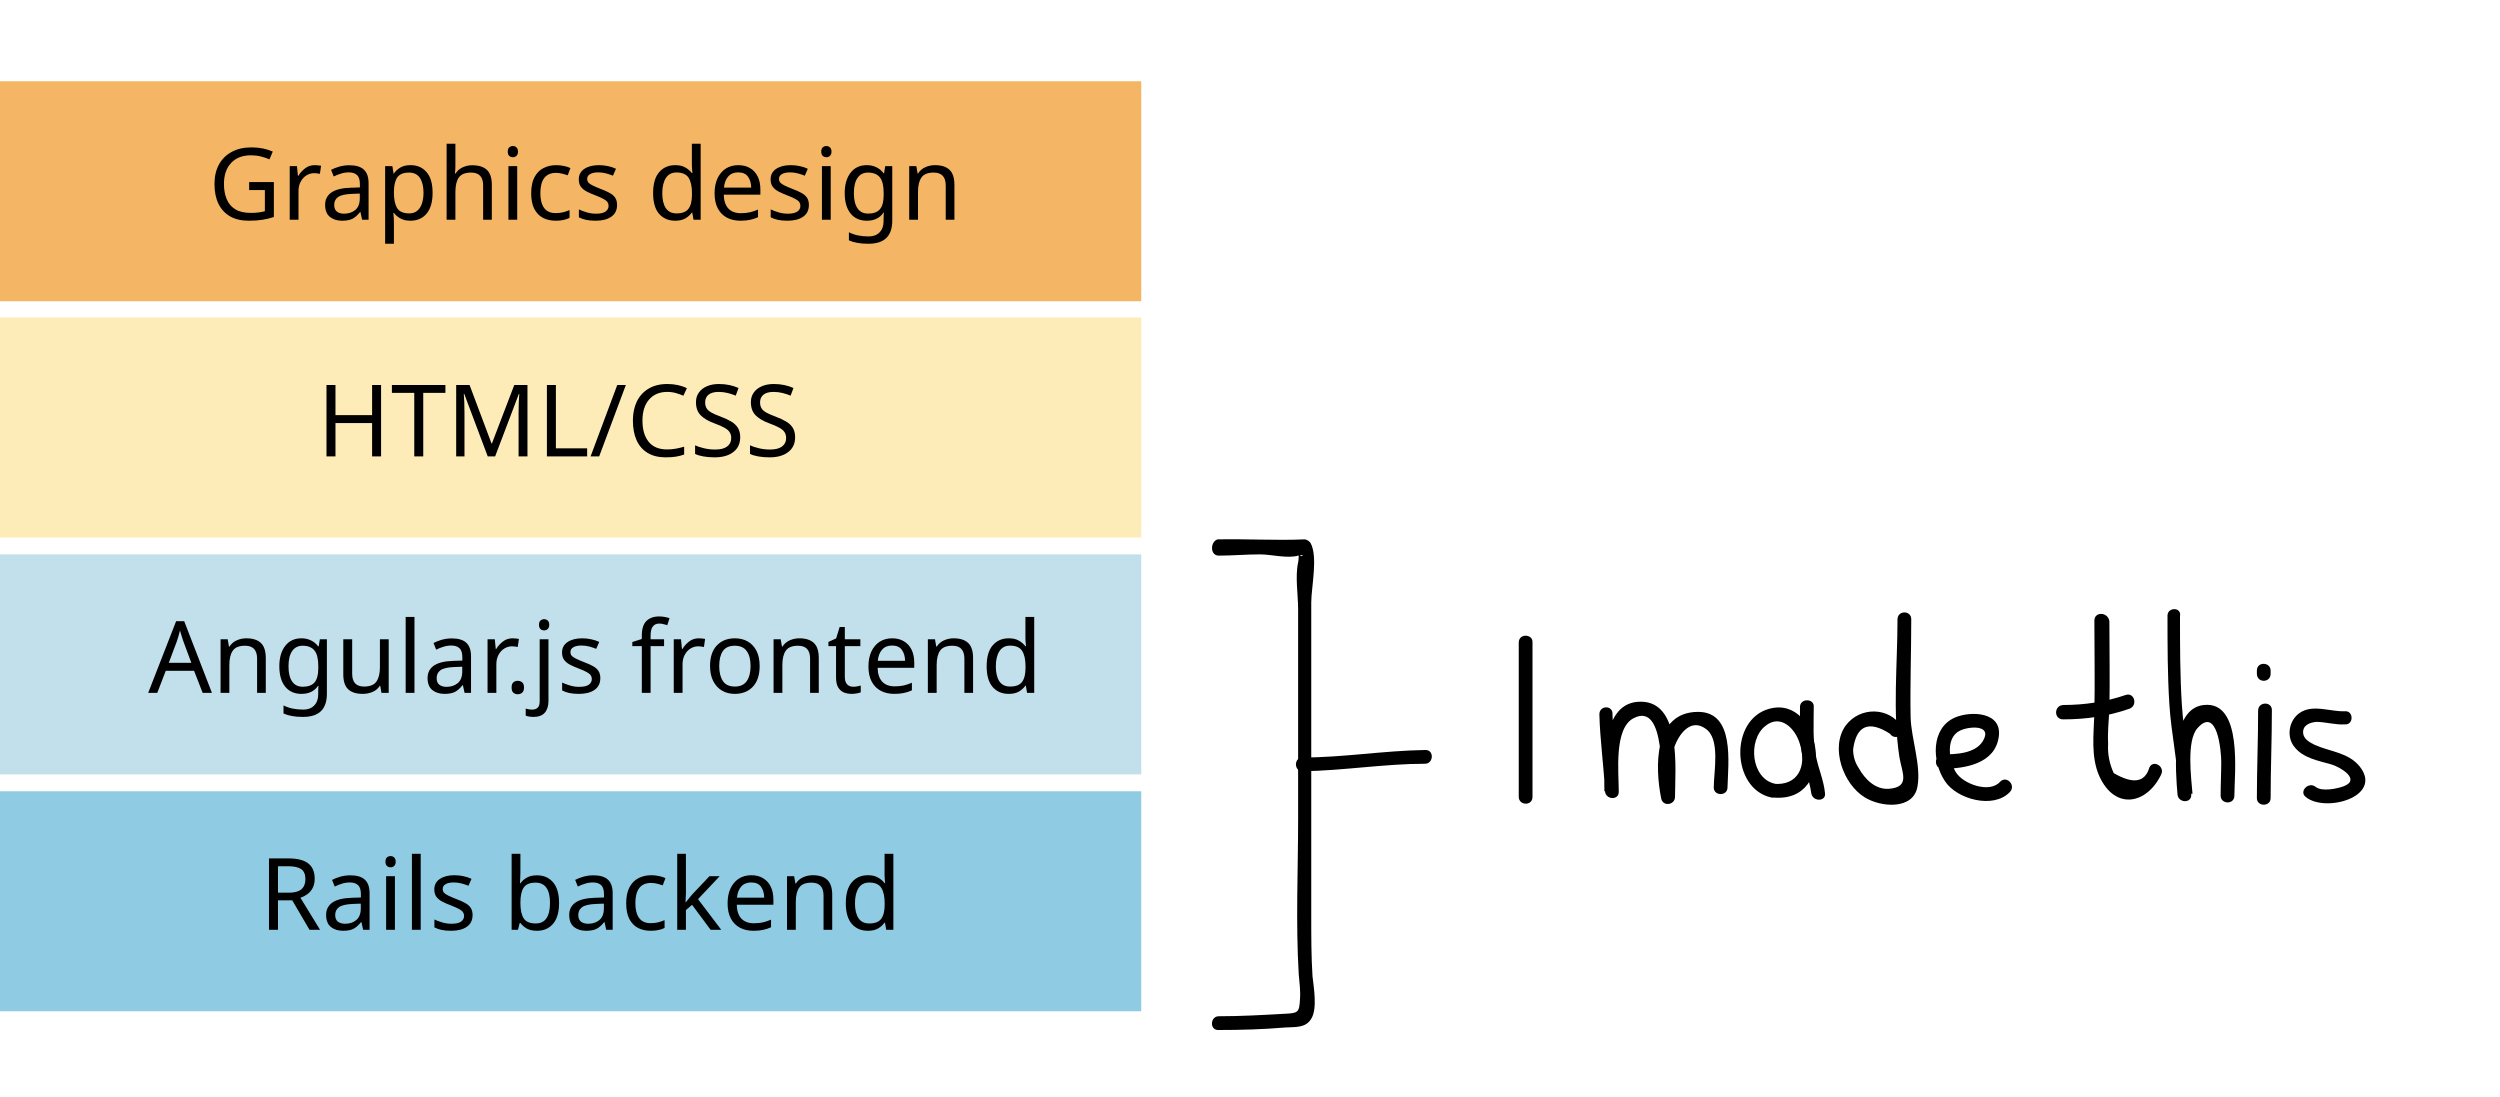
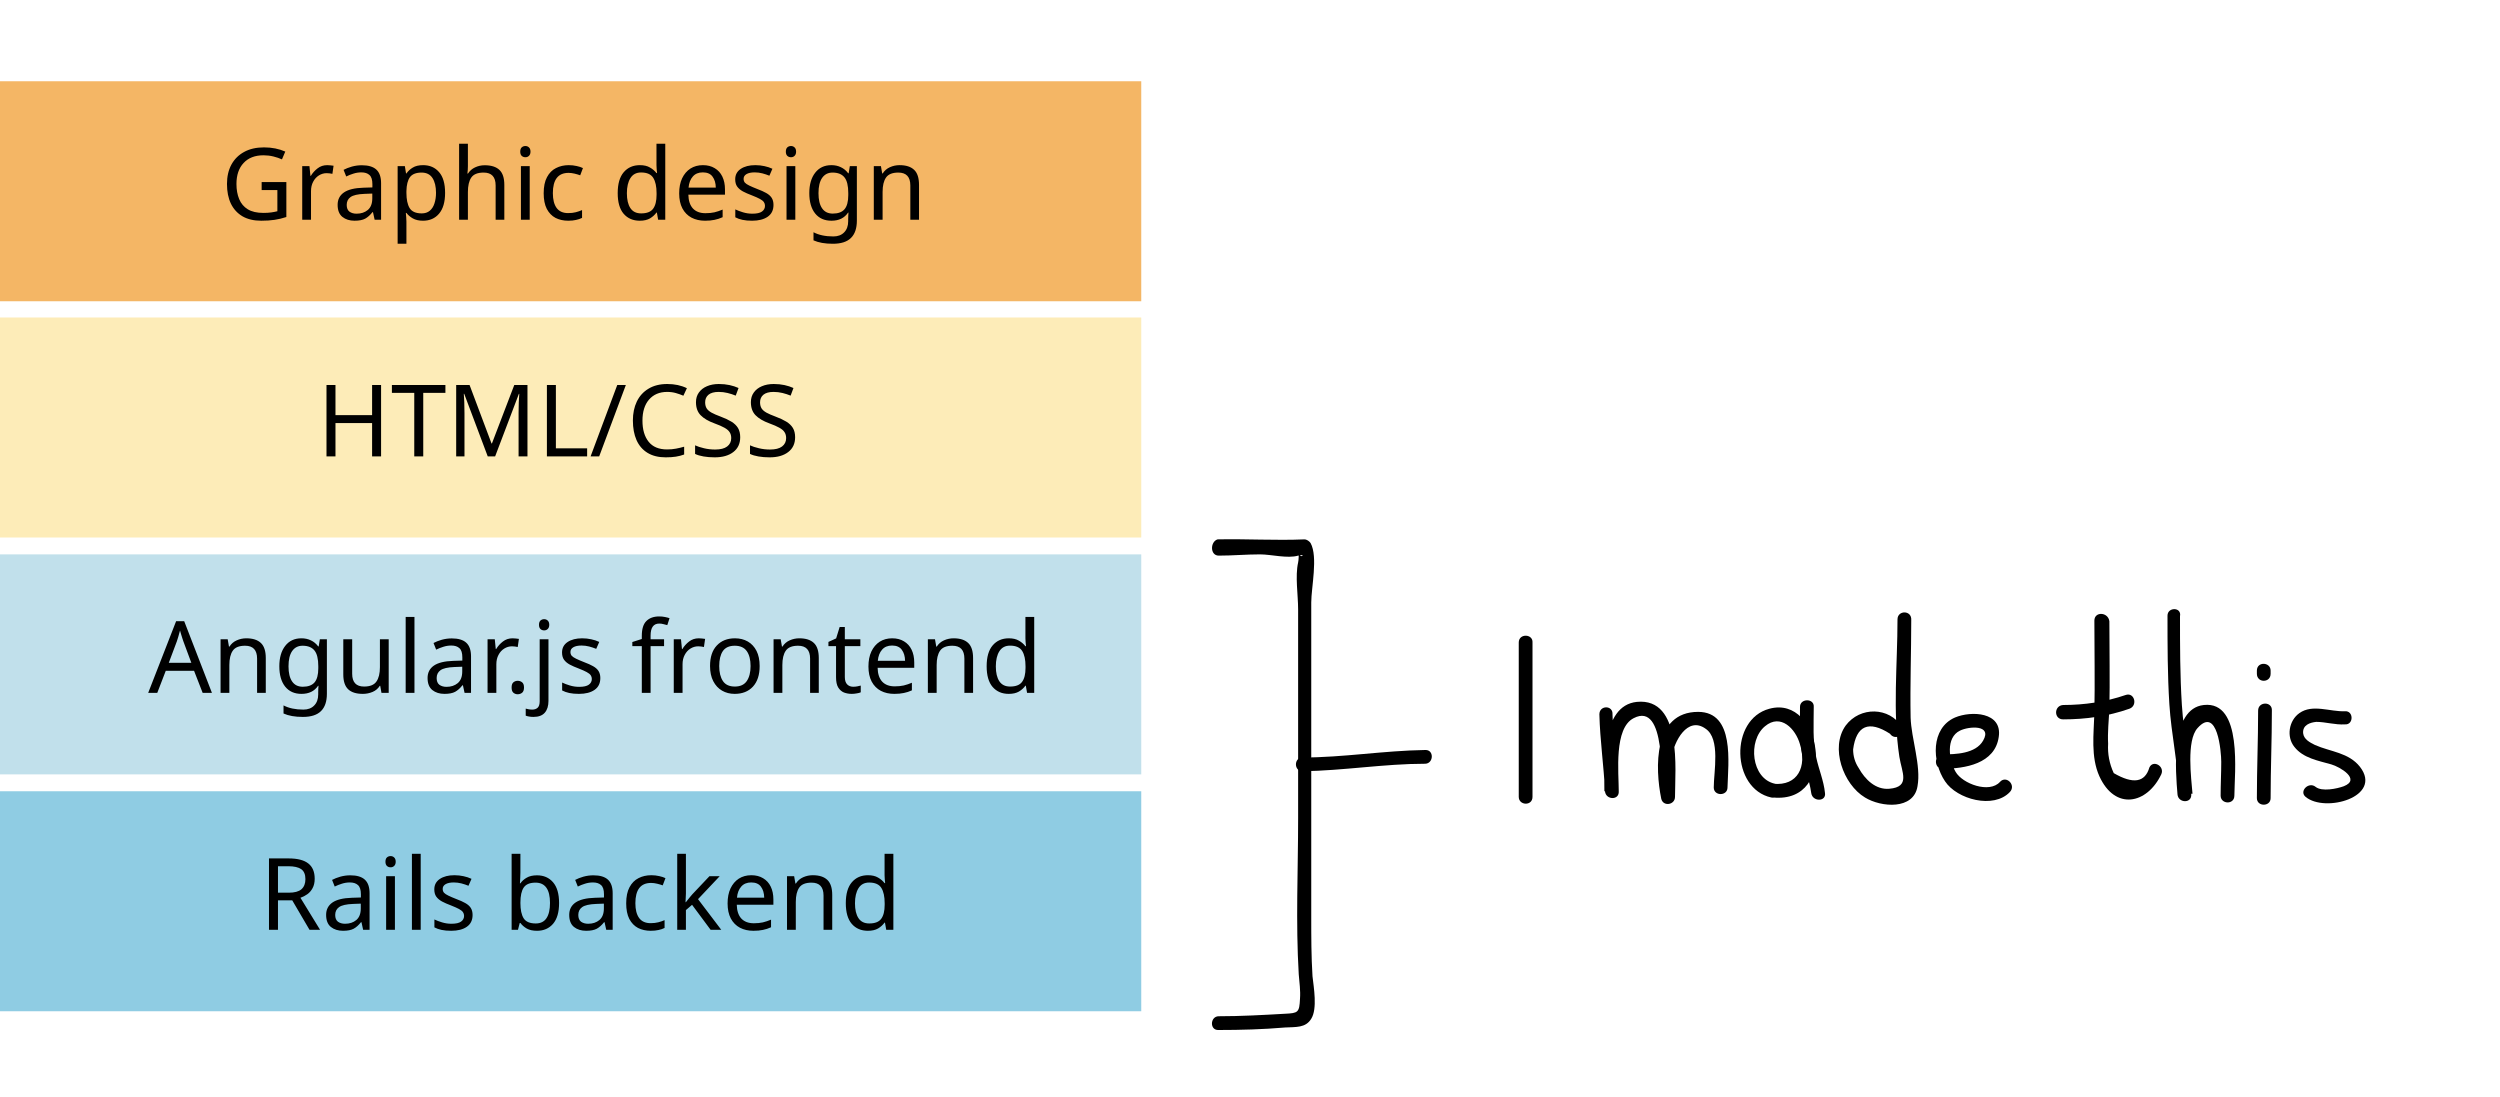
<svg xmlns="http://www.w3.org/2000/svg" version="1.1" x="0px" y="0px" viewBox="0 0 400 175.5" style="enable-background:new 0 0 400 175.5;" xml:space="preserve">
  <style type="text/css">
	.st0{fill:#C1E0EB;}
	.st1{fill:#8FCCE3;}
	.st2{fill:none;}
	.st3{font-family:'HelveticaNeue-Italic';}
	.st4{font-size:16px;}
	.st5{fill:#FDECB8;}
	.st6{fill:#F4B665;}
</style>
  <g id="Layer_1">
    <rect id="XMLID_1_" x="0" y="88.7" class="st0" width="182.6" height="35.2" />
    <rect id="XMLID_17_" x="0" y="126.6" class="st1" width="182.6" height="35.2" />
  </g>
  <g id="Layer_2">
    <rect id="XMLID_232_" x="0" y="137.3" class="st2" width="182.6" height="13.7" />
    <text id="XMLID_231_" transform="matrix(1 0 0 1 41.4921 148.7694)" class="st3 st4">Rails backend</text>
    <rect id="XMLID_230_" x="0" y="99.4" class="st2" width="182.6" height="13.7" />
    <text id="XMLID_229_" transform="matrix(1 0 0 1 23.7084 110.8636)" class="st3 st4">Angular.js frontend</text>
    <rect id="XMLID_228_" x="0" y="50.8" class="st5" width="182.6" height="35.2" />
    <rect id="XMLID_227_" x="0" y="61.6" class="st2" width="182.6" height="13.7" />
    <text id="XMLID_226_" transform="matrix(1 0 0 1 50.6918 73.0187)" class="st3 st4">HTML/CSS</text>
    <rect id="XMLID_225_" x="0" y="13" class="st6" width="182.6" height="35.2" />
    <rect id="XMLID_224_" x="0" y="23.7" class="st2" width="182.6" height="13.7" />
-     <text id="XMLID_223_" transform="matrix(1 0 0 1 33.3481 35.1585)" class="st3 st4">Graphics design</text>
+     <text id="XMLID_223_" transform="matrix(1 0 0 1 35.3481 35.1585)" class="st3 st4">Graphic design</text>
  </g>
  <g id="annotation">
    <g id="XMLID_28_">
      <g id="XMLID_171_">
        <path id="XMLID_175_" d="M243,102.8c0,8.2,0,16.5,0,24.7c0,1.4,2.2,1.5,2.2,0c0-8.2,0-16.5,0-24.7     C245.3,101.4,243,101.3,243,102.8L243,102.8z" />
      </g>
    </g>
    <g id="XMLID_29_">
      <g id="XMLID_123_">
        <path id="XMLID_169_" d="M255.9,114.3c0.1,4.1,0.7,8.2,0.9,12.3c0.1,1.4,2.3,1.5,2.2,0c0-3-0.8-10.1,2.4-11.7     c5.2-2.7,4.4,10.2,4.4,12.6c0.7-0.1,1.5-0.2,2.2-0.3c-0.4-2-0.8-4.1-0.5-6.1c0.3-2.4,2.5-6.6,5.4-4.5c2.4,1.6,1.3,6.9,1.3,9.4     c0,1.4,2.2,1.4,2.2,0c0.1-3.9,1.2-12.1-4.7-12.1c-7.2,0-6.9,9-5.9,13.9c0.3,1.3,2.2,1,2.2-0.3c0-4.3,1.2-15.9-6.1-15.2     c-5.8,0.6-5.2,10.2-5.2,14.3c0.8,0,1.5,0,2.2,0c-0.2-4.1-0.8-8.2-0.9-12.3C258.1,112.8,255.9,112.8,255.9,114.3L255.9,114.3z" />
      </g>
    </g>
    <g id="XMLID_30_">
      <g id="XMLID_117_">
        <path id="XMLID_121_" d="M284,125.4c-3.8-0.8-4.4-6.9-1.6-9.2c2.5-2.1,4.9,0.4,5.6,2.9c1.1,3.5-0.3,6.7-4.3,6.3     c-1.4-0.1-1.4,2.1,0,2.2c10.5,1,7.8-16.5-0.6-14.2c-6.4,1.7-6.1,12.8,0.3,14.2C284.9,127.9,285.5,125.7,284,125.4L284,125.4z" />
      </g>
    </g>
    <g id="XMLID_31_">
      <g id="XMLID_111_">
        <path id="XMLID_115_" d="M288,113.1c0,2.5-0.1,4.9,0.3,7.4c0.3,2.2,1.2,4.2,1.5,6.4c0.2,1.4,2.4,1.4,2.2,0c-0.2-2-1-3.8-1.4-5.7     c-0.6-2.7-0.4-5.4-0.4-8.1C290.3,111.7,288,111.7,288,113.1L288,113.1z" />
      </g>
    </g>
    <g id="XMLID_32_">
      <g id="XMLID_105_">
        <path id="XMLID_109_" d="M303.6,99.1c0,7.2-0.8,14.8,0.3,22c0.4,2.5,1.8,4.8-1.6,5.1c-2.2,0.2-3.9-1.5-4.9-3.3     c-0.6-0.9-0.9-1.9-0.9-3c0.5-3.8,2.5-4.7,5.9-2.5c0.8,1.2,2.7,0.1,1.9-1.1c-2-3.2-6.7-3.3-9-0.2c-2.5,3.5-0.4,9.4,3.1,11.5     c2.6,1.6,7.8,2,8.4-1.8c0.6-3.3-1-7.6-1.1-11c-0.1-5.2,0.1-10.4,0.1-15.6C305.9,97.6,303.6,97.6,303.6,99.1L303.6,99.1z" />
      </g>
    </g>
    <g id="XMLID_34_">
      <g id="XMLID_99_">
        <path id="XMLID_103_" d="M310.8,123c3.6,0,8.4-0.8,9-5.1c0.6-4-4.4-4.2-7-3.1c-3.9,1.7-3.7,7.1-1.6,10.2     c1.9,2.9,7.8,4.5,10.4,1.7c1-1.1-0.6-2.7-1.6-1.6c-1.7,1.9-6,0.3-7.1-1.6c-1.1-1.9-1.6-5.5,0.7-6.6c1.4-0.7,5.2-1,3.7,1.6     c-1.2,2.1-4.4,2.2-6.5,2.2C309.4,120.8,309.4,123,310.8,123L310.8,123z" />
      </g>
    </g>
    <g id="XMLID_36_">
      <g id="XMLID_93_">
        <path id="XMLID_97_" d="M335.1,99.3c0,4.9,0.1,9.8,0,14.8c-0.1,3.3-0.6,7,0.8,10.1c2.5,5.5,7.6,4.5,9.9-0.3     c0.6-1.3-1.3-2.4-1.9-1.1c-0.7,2.4-2.6,2.7-5.7,0.9c-0.7-1.5-1-3.1-0.9-4.7c-0.1-1.8,0.1-3.7,0.2-5.5c0.1-4.7,0-9.4,0-14.1     C337.3,97.9,335.1,97.8,335.1,99.3L335.1,99.3z" />
      </g>
    </g>
    <g id="XMLID_43_">
      <g id="XMLID_87_">
        <path id="XMLID_91_" d="M330.1,115.1c3.6,0,7.2-0.5,10.6-1.7c1.4-0.5,0.8-2.7-0.6-2.2c-3.2,1.1-6.6,1.6-10,1.6     C328.6,112.9,328.6,115.1,330.1,115.1L330.1,115.1z" />
      </g>
    </g>
    <g id="XMLID_50_">
      <g id="XMLID_77_">
        <path id="XMLID_85_" d="M346.8,98.5c0,4.7,0,9.5,0.3,14.2c0.3,4.8,1.4,9.5,1.5,14.3c0.8,0,1.5,0,2.2,0c-0.2-2.5-1-8.5,0.8-10.5     c3.2-3.6,3.8,3.8,3.8,5.4c0,1.8-0.1,3.6-0.1,5.4c0,1.4,2.2,1.5,2.2,0c0-3.4,1.4-15.2-4.9-14.5c-5.4,0.6-4.5,10.7-4.2,14.3     c0.1,1.4,2.3,1.5,2.2,0c-0.1-4.8-1.2-9.5-1.5-14.3c-0.3-4.7-0.3-9.5-0.3-14.2C349.1,97.1,346.8,97.1,346.8,98.5L346.8,98.5z" />
      </g>
    </g>
    <g id="XMLID_57_">
      <g id="XMLID_70_">
        <path id="XMLID_75_" d="M361.3,113.7c0,4.7-0.2,9.3-0.2,14c0,1.4,2.2,1.4,2.2,0c0-4.7,0.2-9.3,0.2-14     C363.6,112.2,361.3,112.2,361.3,113.7L361.3,113.7z" />
      </g>
    </g>
    <g id="XMLID_64_">
      <g id="XMLID_63_">
        <path id="XMLID_68_" d="M363.3,107.8c0-0.2,0-0.3,0-0.5c0-1.4-2.2-1.5-2.2,0c0,0.2,0,0.3,0,0.5     C361.1,109.3,363.3,109.3,363.3,107.8L363.3,107.8z" />
      </g>
    </g>
    <g id="XMLID_71_">
      <g id="XMLID_56_">
        <path id="XMLID_61_" d="M375.2,113.8c-2.4,0.1-5.2-1.2-7.3,0.3c-1.7,1.2-2.1,3.8-0.8,5.4c1.4,1.8,3.8,2.2,5.9,2.8     c1.4,0.4,4.8,2.4,2,3.5c-1.1,0.4-3.5,0.9-4.5,0.1c-1.1-0.9-2.7,0.7-1.6,1.6c3.1,2.6,12.4,0,8.7-4.8c-1.8-2.3-4.7-2.4-7.2-3.5     c-0.8-0.4-1.8-0.9-1.9-1.9c-0.1-1.3,1.1-1.7,2.1-1.8c1.5,0,3,0.5,4.6,0.4C376.6,116,376.6,113.7,375.2,113.8L375.2,113.8z" />
      </g>
    </g>
    <g id="XMLID_27_">
      <g id="XMLID_47_">
        <path id="XMLID_53_" d="M208.4,123.4c6.6-0.1,13.1-1.2,19.6-1.2c1.4,0,1.5-2.3,0-2.2c-6.6,0.1-13.1,1.2-19.6,1.2     C207,121.2,207,123.4,208.4,123.4L208.4,123.4z" />
      </g>
    </g>
    <g id="XMLID_2_">
      <g id="XMLID_54_">
        <path id="XMLID_170_" d="M195,88.9c2.2,0,4.4-0.2,6.6-0.2c1.8,0,4.4,0.7,6.1,0.2c1.5-0.4,0.2,0.8,0.1-0.7c0,0.5,0,1.4-0.1,1.8     c-0.5,2.2,0,5.2,0,7.5c0,11.1,0,22.3,0,33.4c0,8.3-0.4,16.7,0.1,25c0.1,1.3,0.3,2.6,0.2,3.9c-0.1,2.2-0.3,2.3-2.4,2.4     c-3.5,0.2-7.1,0.4-10.6,0.4c-1.4,0-1.5,2.3,0,2.2c3.5,0,7.1-0.1,10.6-0.4c1.7-0.1,3.3,0.1,4.2-1.4c1-1.6,0.4-5,0.2-6.8     c-0.2-3.2-0.2-6.3-0.2-9.5c0-11.1,0-22.2,0-33.2c0-5.7,0-11.4,0-17.1c0-2.4,1.1-7.3-0.1-9.5c-0.2-0.3-0.6-0.6-1-0.6     c-4.6,0.2-9.3-0.1-13.9,0C193.6,86.7,193.6,88.9,195,88.9L195,88.9z" />
      </g>
    </g>
  </g>
</svg>
